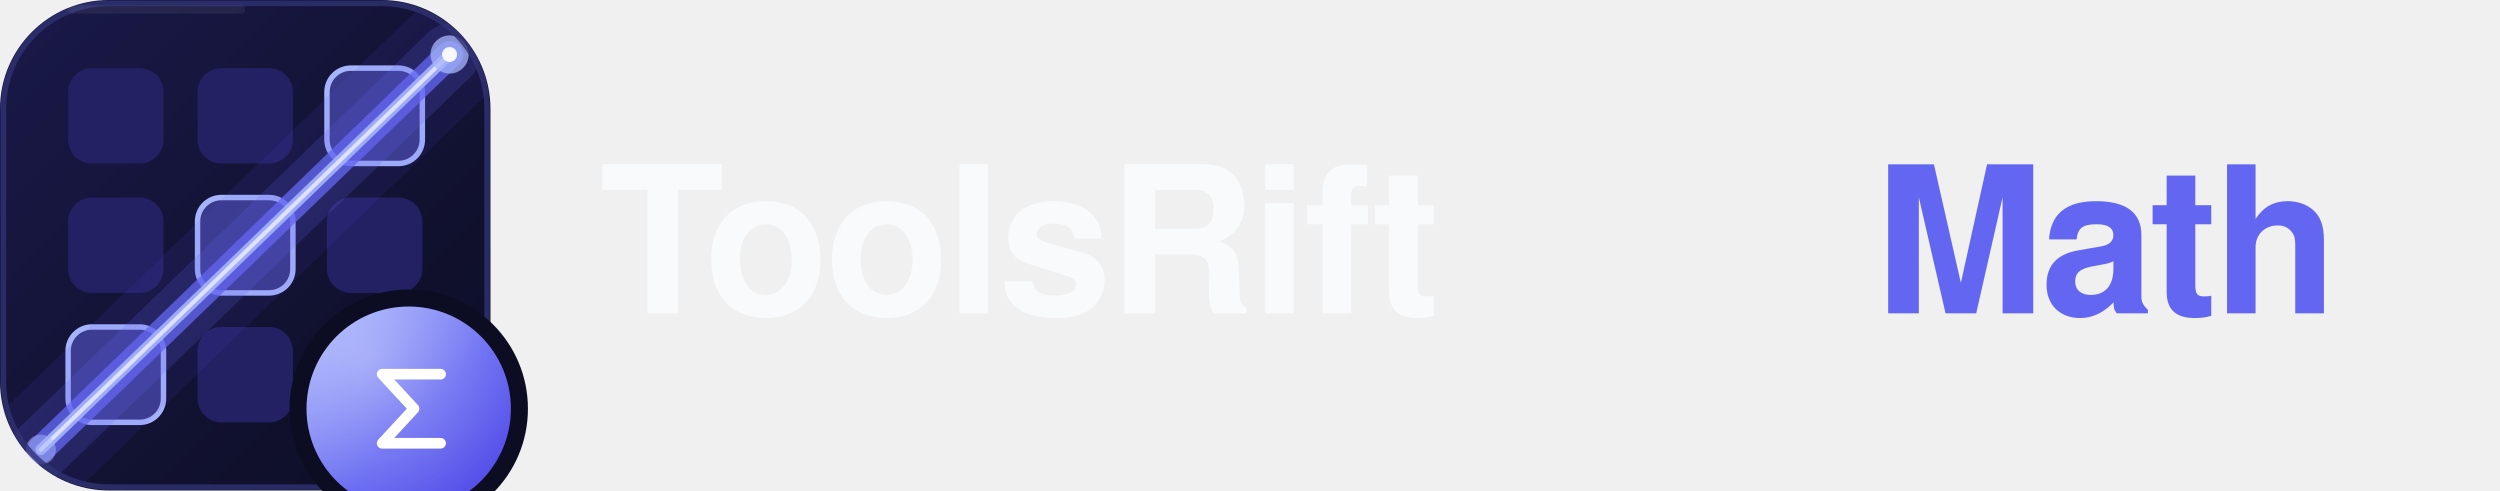
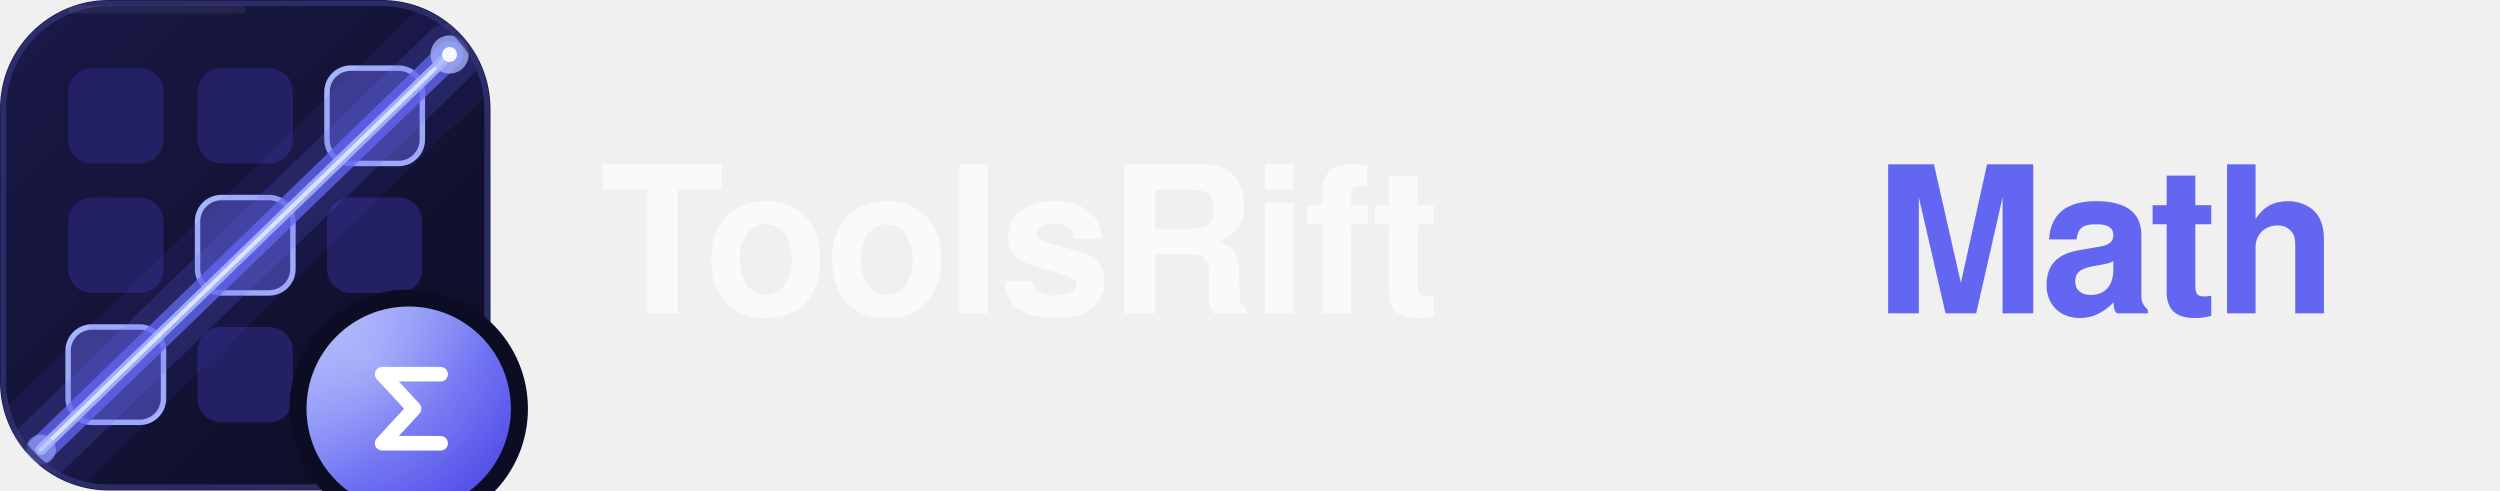
<svg xmlns="http://www.w3.org/2000/svg" viewBox="0 0 367 72" width="367" height="72" role="img" aria-label="ToolsRift Math">
  <g>
    <defs>
      <linearGradient id="l-bg" x1="0" y1="0" x2="1" y2="1">
        <stop offset="0" stop-color="#1a1949" />
        <stop offset="1" stop-color="#0c0d22" />
      </linearGradient>
      <linearGradient id="l-cg" x1="0" y1="0" x2="1" y2="1">
        <stop offset="0" stop-color="#A5B4FC" />
        <stop offset="0.55" stop-color="#6366F1" />
        <stop offset="1" stop-color="#4F46E5" />
      </linearGradient>
      <radialGradient id="l-hl" cx="0.3" cy="0.25" r="0.8">
        <stop offset="0" stop-color="#fff" stop-opacity="0.3" />
        <stop offset="1" stop-color="#fff" stop-opacity="0" />
      </radialGradient>
      <clipPath id="l-c">
        <rect width="72.00" height="72.00" rx="16.00" />
      </clipPath>
    </defs>
    <rect width="72.00" height="72.00" rx="16.00" fill="url(#l-bg)" />
    <g clip-path="url(#l-c)">
      <rect x="10.00" y="10.00" width="14.00" height="14.00" rx="3.50" fill="#232063" />
      <rect x="29.00" y="10.00" width="14.00" height="14.00" rx="3.50" fill="#232063" />
      <rect x="48.00" y="10.00" width="14.00" height="14.00" rx="3.50" fill="#232063" />
      <rect x="10.00" y="29.00" width="14.00" height="14.00" rx="3.50" fill="#232063" />
      <rect x="29.00" y="29.00" width="14.00" height="14.00" rx="3.50" fill="#232063" />
      <rect x="48.00" y="29.00" width="14.00" height="14.00" rx="3.50" fill="#232063" />
      <rect x="10.00" y="48.00" width="14.00" height="14.00" rx="3.50" fill="#232063" />
      <rect x="29.00" y="48.00" width="14.00" height="14.00" rx="3.50" fill="#232063" />
      <rect x="48.00" y="48.00" width="14.00" height="14.00" rx="3.50" fill="#232063" />
      <rect x="48.00" y="10.00" width="14.00" height="14.00" rx="3.50" fill="#393b8a" stroke="#A5B4FC" stroke-width="0.80" />
      <rect x="29.00" y="29.00" width="14.00" height="14.00" rx="3.50" fill="#393b8a" stroke="#A5B4FC" stroke-width="0.80" />
      <rect x="10.00" y="48.00" width="14.00" height="14.00" rx="3.50" fill="#393b8a" stroke="#A5B4FC" stroke-width="0.80" />
      <g class="tr-rift">
        <line x1="66.00" y1="8.00" x2="6.00" y2="66.00" stroke="#4F46E5" stroke-width="16.00" stroke-linecap="round" opacity="0.1" />
        <line x1="66.00" y1="8.00" x2="6.00" y2="66.00" stroke="#6366F1" stroke-width="9.00" stroke-linecap="round" opacity="0.18" />
        <line x1="66.00" y1="8.00" x2="6.00" y2="66.00" stroke="#6366F1" stroke-width="4.00" stroke-linecap="round" opacity="0.75" />
        <line x1="66.00" y1="8.00" x2="6.00" y2="66.00" stroke="#A5B4FC" stroke-width="1.60" stroke-linecap="round" opacity="0.9" />
        <line x1="66.00" y1="8.00" x2="6.00" y2="66.00" stroke="#FFFFFF" stroke-width="0.60" stroke-linecap="round" opacity="0.65" />
      </g>
      <circle cx="66.00" cy="8.00" r="2.80" fill="#A5B4FC" opacity="0.75" />
      <circle cx="66.00" cy="8.00" r="1.10" fill="#fff" opacity="0.9" />
      <circle cx="6.00" cy="66.00" r="2.20" fill="#A5B4FC" opacity="0.5" />
    </g>
    <rect x="0.50" y="0.50" width="71.00" height="71.00" rx="15.50" fill="none" stroke="#2f3273" stroke-width="0.80" opacity="0.8" />
    <rect x="10.00" y="0.80" width="26.00" height="1.20" rx="0.60" fill="#fff" opacity="0.06" />
    <circle cx="60.00" cy="60.00" r="17.50" fill="#0c0d22" />
    <circle cx="60.00" cy="60.00" r="15.00" fill="url(#l-cg)" />
    <circle cx="60.00" cy="60.00" r="15.00" fill="url(#l-hl)" />
    <g transform="translate(50.25 50.25) scale(0.195)" color="#ffffff">
-       <path d="M74 24H30l24 26-24 26h44" fill="none" stroke="currentColor" stroke-width="8" stroke-linecap="round" stroke-linejoin="round" />
+       <path d="M74 24H30l24 26-24 26h44" fill="none" stroke="currentColor" stroke-width="11" stroke-linecap="round" stroke-linejoin="round" />
    </g>
  </g>
  <text x="88" y="46" font-family="Sora, 'Segoe UI', system-ui, -apple-system, Helvetica, Arial, sans-serif" font-weight="800" font-size="30" letter-spacing="-0.6" fill="#F8FAFC">ToolsRift</text>
  <text x="275.2" y="46" font-family="Sora, 'Segoe UI', system-ui, -apple-system, Helvetica, Arial, sans-serif" font-weight="800" font-size="30" letter-spacing="-0.6" fill="#6366F1">Math</text>
</svg>
